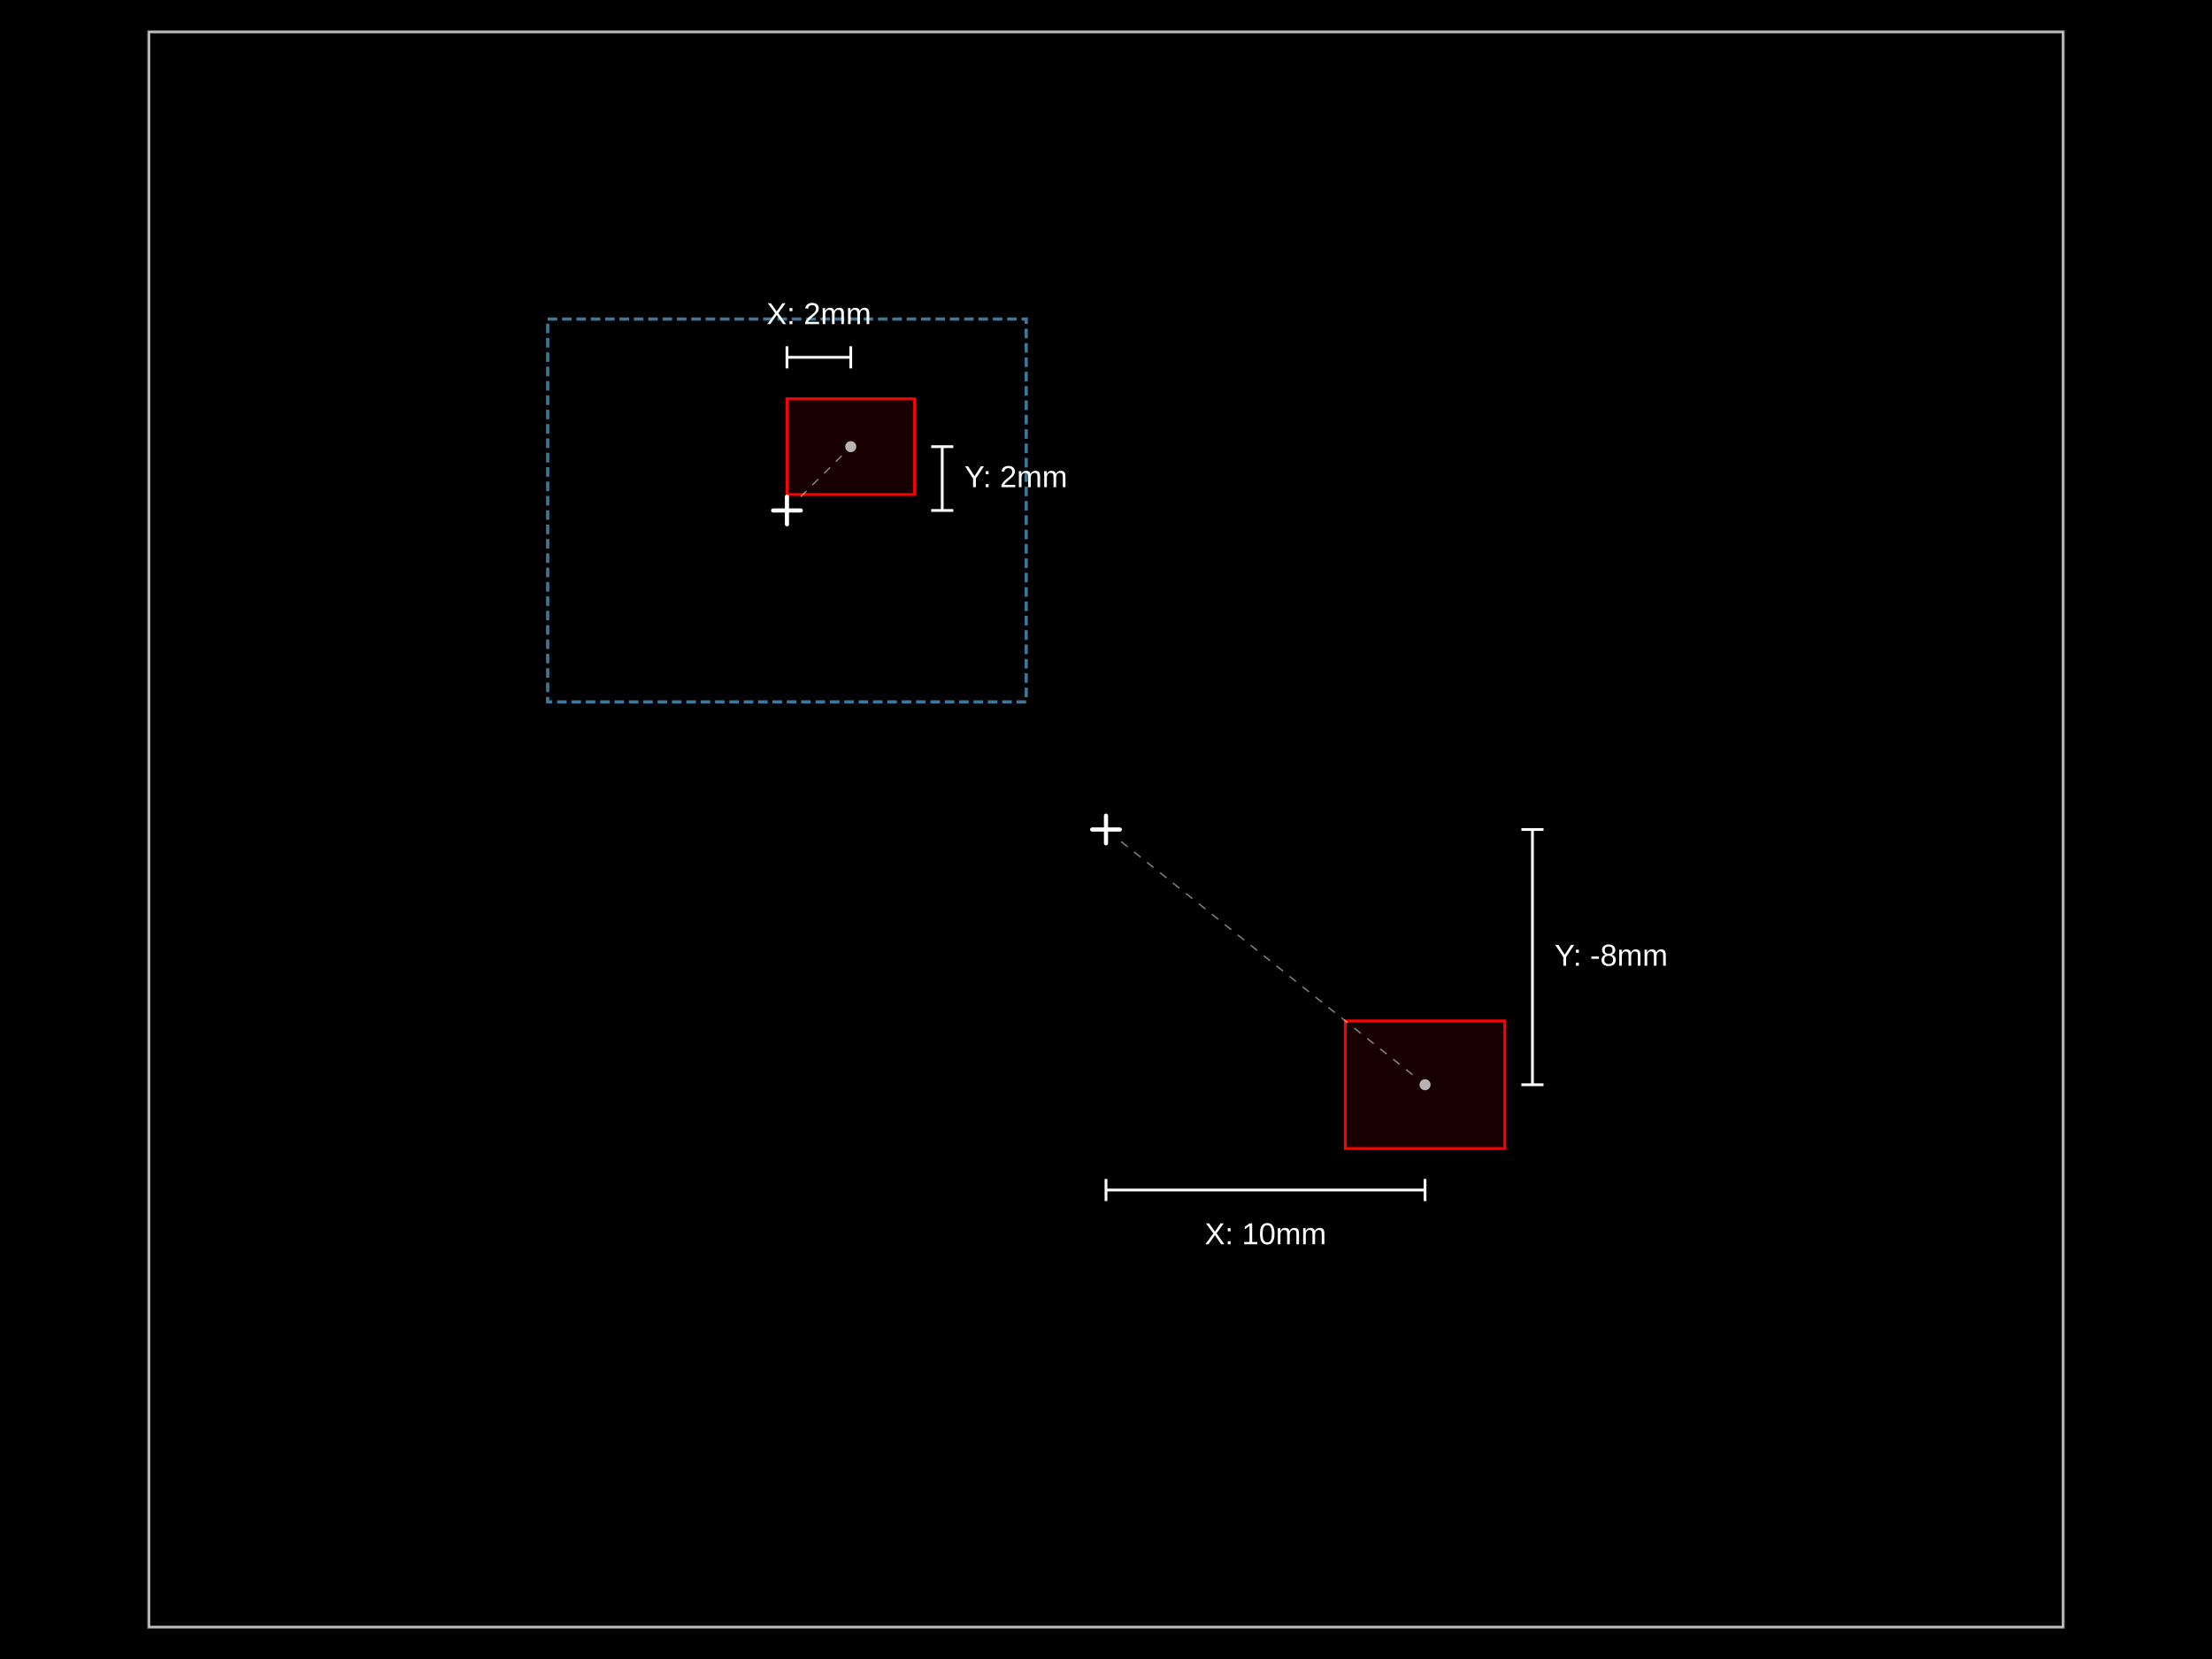
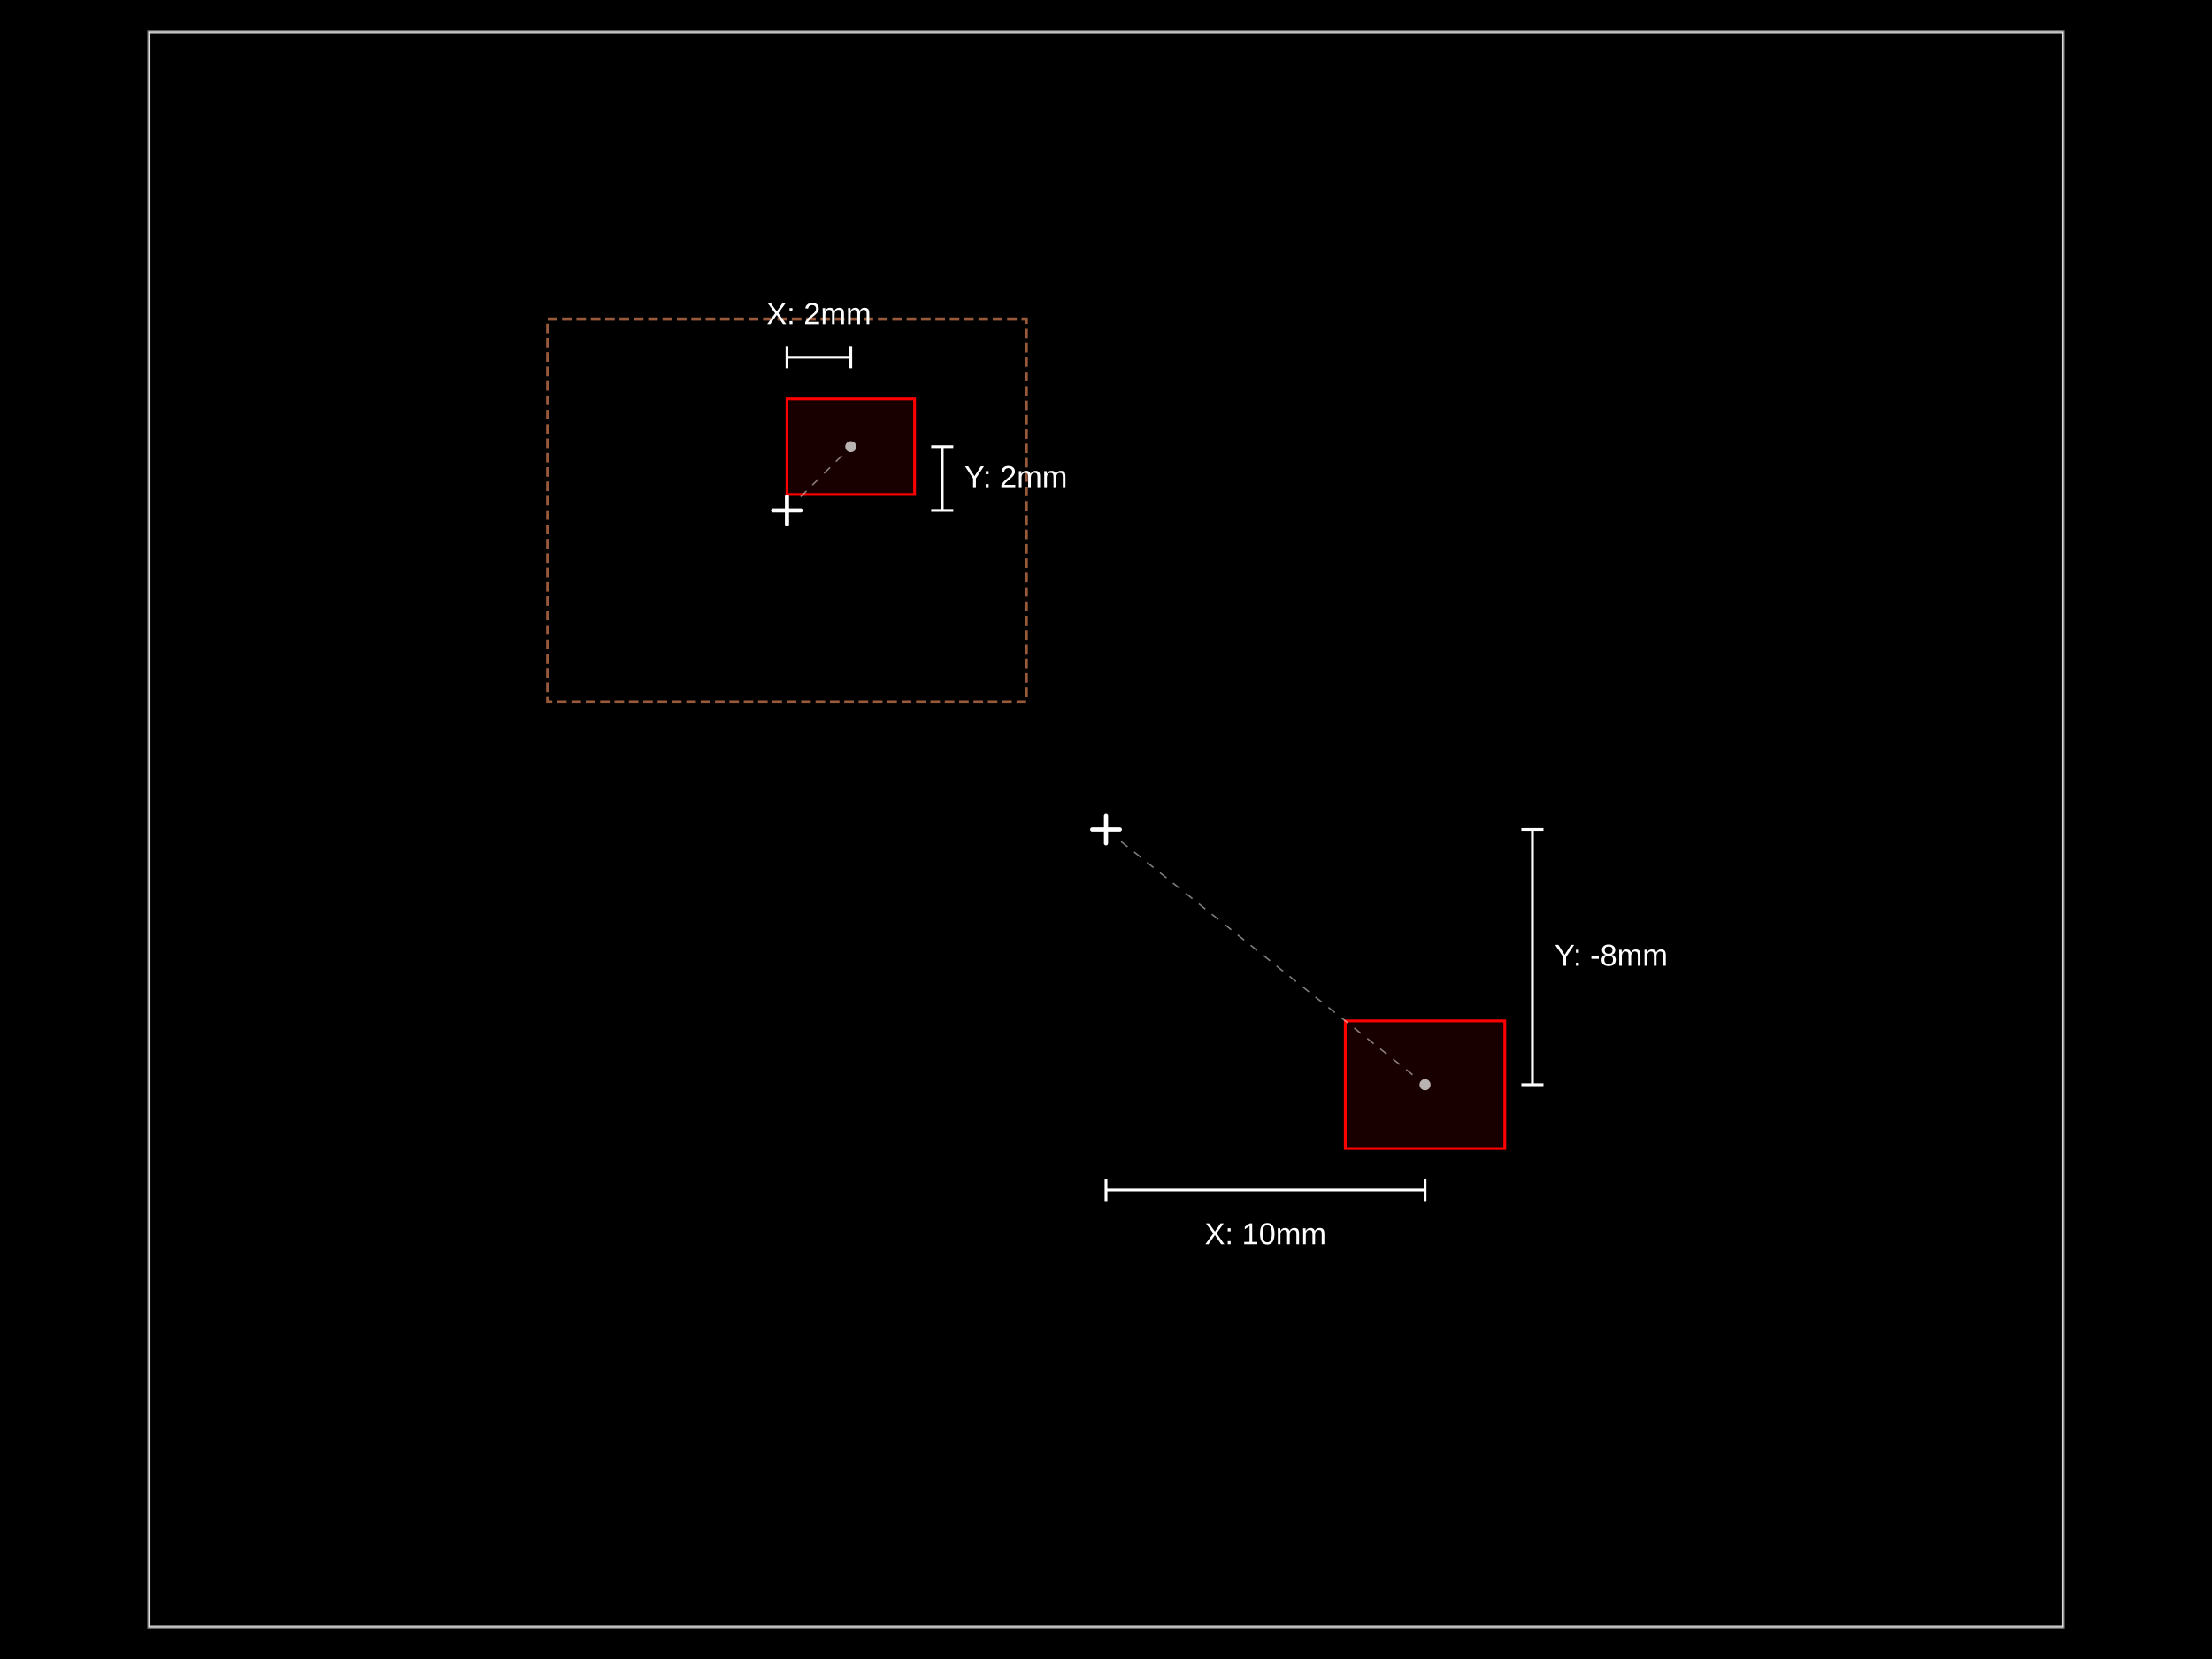
<svg xmlns="http://www.w3.org/2000/svg" width="800" height="600">
  <style />
  <rect class="boundary" x="0" y="0" fill="#000" width="800" height="600" data-type="pcb_background" data-pcb-layer="global" />
  <rect class="pcb-boundary" fill="none" stroke="#fff" stroke-width="0.3" x="53.846" y="11.538" width="692.308" height="576.923" data-type="pcb_boundary" data-pcb-layer="global" />
  <path class="pcb-board" d="M 53.846 588.462 L 746.154 588.462 L 746.154 11.538 L 53.846 11.538 Z" fill="none" stroke="rgba(255, 255, 255, 0.5)" stroke-width="1.154" data-type="pcb_board" data-pcb-layer="board" />
  <g transform="translate(307.6923, 161.5385) rotate(0) scale(1, -1)" data-type="pcb_component" data-pcb-layer="top">
    <rect class="pcb-component" x="-23.077" y="-17.308" width="46.154" height="34.615" fill="rgba(255, 0, 0, 0.1)" stroke="red" data-type="pcb_component" data-pcb-layer="top" />
  </g>
  <g transform="translate(515.3846, 392.3077) rotate(0) scale(1, -1)" data-type="pcb_component" data-pcb-layer="top">
    <rect class="pcb-component" x="-28.846" y="-23.077" width="57.692" height="46.154" fill="rgba(255, 0, 0, 0.1)" stroke="red" data-type="pcb_component" data-pcb-layer="top" />
  </g>
-   <rect class="pcb-group" fill="none" stroke="rgba(100, 200, 255, 0.6)" stroke-width="1.154" stroke-dasharray="3.462 1.731" data-type="pcb_group" data-pcb-group-id="group_1" data-pcb-layer="overlay" data-group-name="Group 1" x="198.077" y="115.385" width="173.077" height="138.462" />
+   <rect class="pcb-group" fill="none" stroke="rgba(255, 150, 100, 0.6)" stroke-width="1.154" stroke-dasharray="3.462 1.731" data-type="pcb_group" data-pcb-group-id="group_1" data-pcb-layer="overlay" data-group-name="Group 1" x="198.077" y="115.385" width="173.077" height="138.462" />
  <g class="anchor-offset-marker" data-type="anchor_offset_marker">
    <line x1="284.615" y1="179.615" x2="284.615" y2="189.615" stroke="#ffffff" stroke-width="1.5" stroke-linecap="round" />
    <line x1="279.615" y1="184.615" x2="289.615" y2="184.615" stroke="#ffffff" stroke-width="1.5" stroke-linecap="round" />
  </g>
  <line x1="289.565" y1="179.666" x2="304.864" y2="164.367" stroke="#ffffff" stroke-width="0.5" stroke-dasharray="3,3" opacity="0.5" class="anchor-offset-connector" />
  <circle cx="307.692" cy="161.538" r="2" fill="#ffffff" opacity="0.7" class="anchor-offset-component-marker" />
  <line x1="284.615" y1="129.231" x2="307.692" y2="129.231" stroke="#ffffff" stroke-width="1" class="anchor-offset-dimension-x" />
  <line x1="284.615" y1="125.231" x2="284.615" y2="133.231" stroke="#ffffff" stroke-width="1" />
  <line x1="307.692" y1="125.231" x2="307.692" y2="133.231" stroke="#ffffff" stroke-width="1" />
  <text x="296.154" y="117.231" fill="#ffffff" font-size="11" font-family="Arial, sans-serif" text-anchor="middle" dominant-baseline="baseline" class="anchor-offset-label">X: 2mm</text>
  <line x1="340.769" y1="184.615" x2="340.769" y2="161.538" stroke="#ffffff" stroke-width="1" class="anchor-offset-dimension-y" />
  <line x1="336.769" y1="184.615" x2="344.769" y2="184.615" stroke="#ffffff" stroke-width="1" />
  <line x1="336.769" y1="161.538" x2="344.769" y2="161.538" stroke="#ffffff" stroke-width="1" />
  <text x="348.769" y="173.077" fill="#ffffff" font-size="11" font-family="Arial, sans-serif" text-anchor="start" dominant-baseline="middle" class="anchor-offset-label">Y: 2mm</text>
  <g class="anchor-offset-marker" data-type="anchor_offset_marker">
    <line x1="400" y1="295" x2="400" y2="305" stroke="#ffffff" stroke-width="1.5" stroke-linecap="round" />
    <line x1="395" y1="300" x2="405" y2="300" stroke="#ffffff" stroke-width="1.5" stroke-linecap="round" />
  </g>
  <line x1="405.466" y1="304.373" x2="512.261" y2="389.809" stroke="#ffffff" stroke-width="0.5" stroke-dasharray="3,3" opacity="0.5" class="anchor-offset-connector" />
  <circle cx="515.385" cy="392.308" r="2" fill="#ffffff" opacity="0.7" class="anchor-offset-component-marker" />
  <line x1="400" y1="430.385" x2="515.385" y2="430.385" stroke="#ffffff" stroke-width="1" class="anchor-offset-dimension-x" />
  <line x1="400" y1="426.385" x2="400" y2="434.385" stroke="#ffffff" stroke-width="1" />
  <line x1="515.385" y1="426.385" x2="515.385" y2="434.385" stroke="#ffffff" stroke-width="1" />
  <text x="457.692" y="442.385" fill="#ffffff" font-size="11" font-family="Arial, sans-serif" text-anchor="middle" dominant-baseline="hanging" class="anchor-offset-label">X: 10mm</text>
  <line x1="554.231" y1="300" x2="554.231" y2="392.308" stroke="#ffffff" stroke-width="1" class="anchor-offset-dimension-y" />
  <line x1="550.231" y1="300" x2="558.231" y2="300" stroke="#ffffff" stroke-width="1" />
  <line x1="550.231" y1="392.308" x2="558.231" y2="392.308" stroke="#ffffff" stroke-width="1" />
  <text x="562.231" y="346.154" fill="#ffffff" font-size="11" font-family="Arial, sans-serif" text-anchor="start" dominant-baseline="middle" class="anchor-offset-label">Y: -8mm</text>
</svg>
